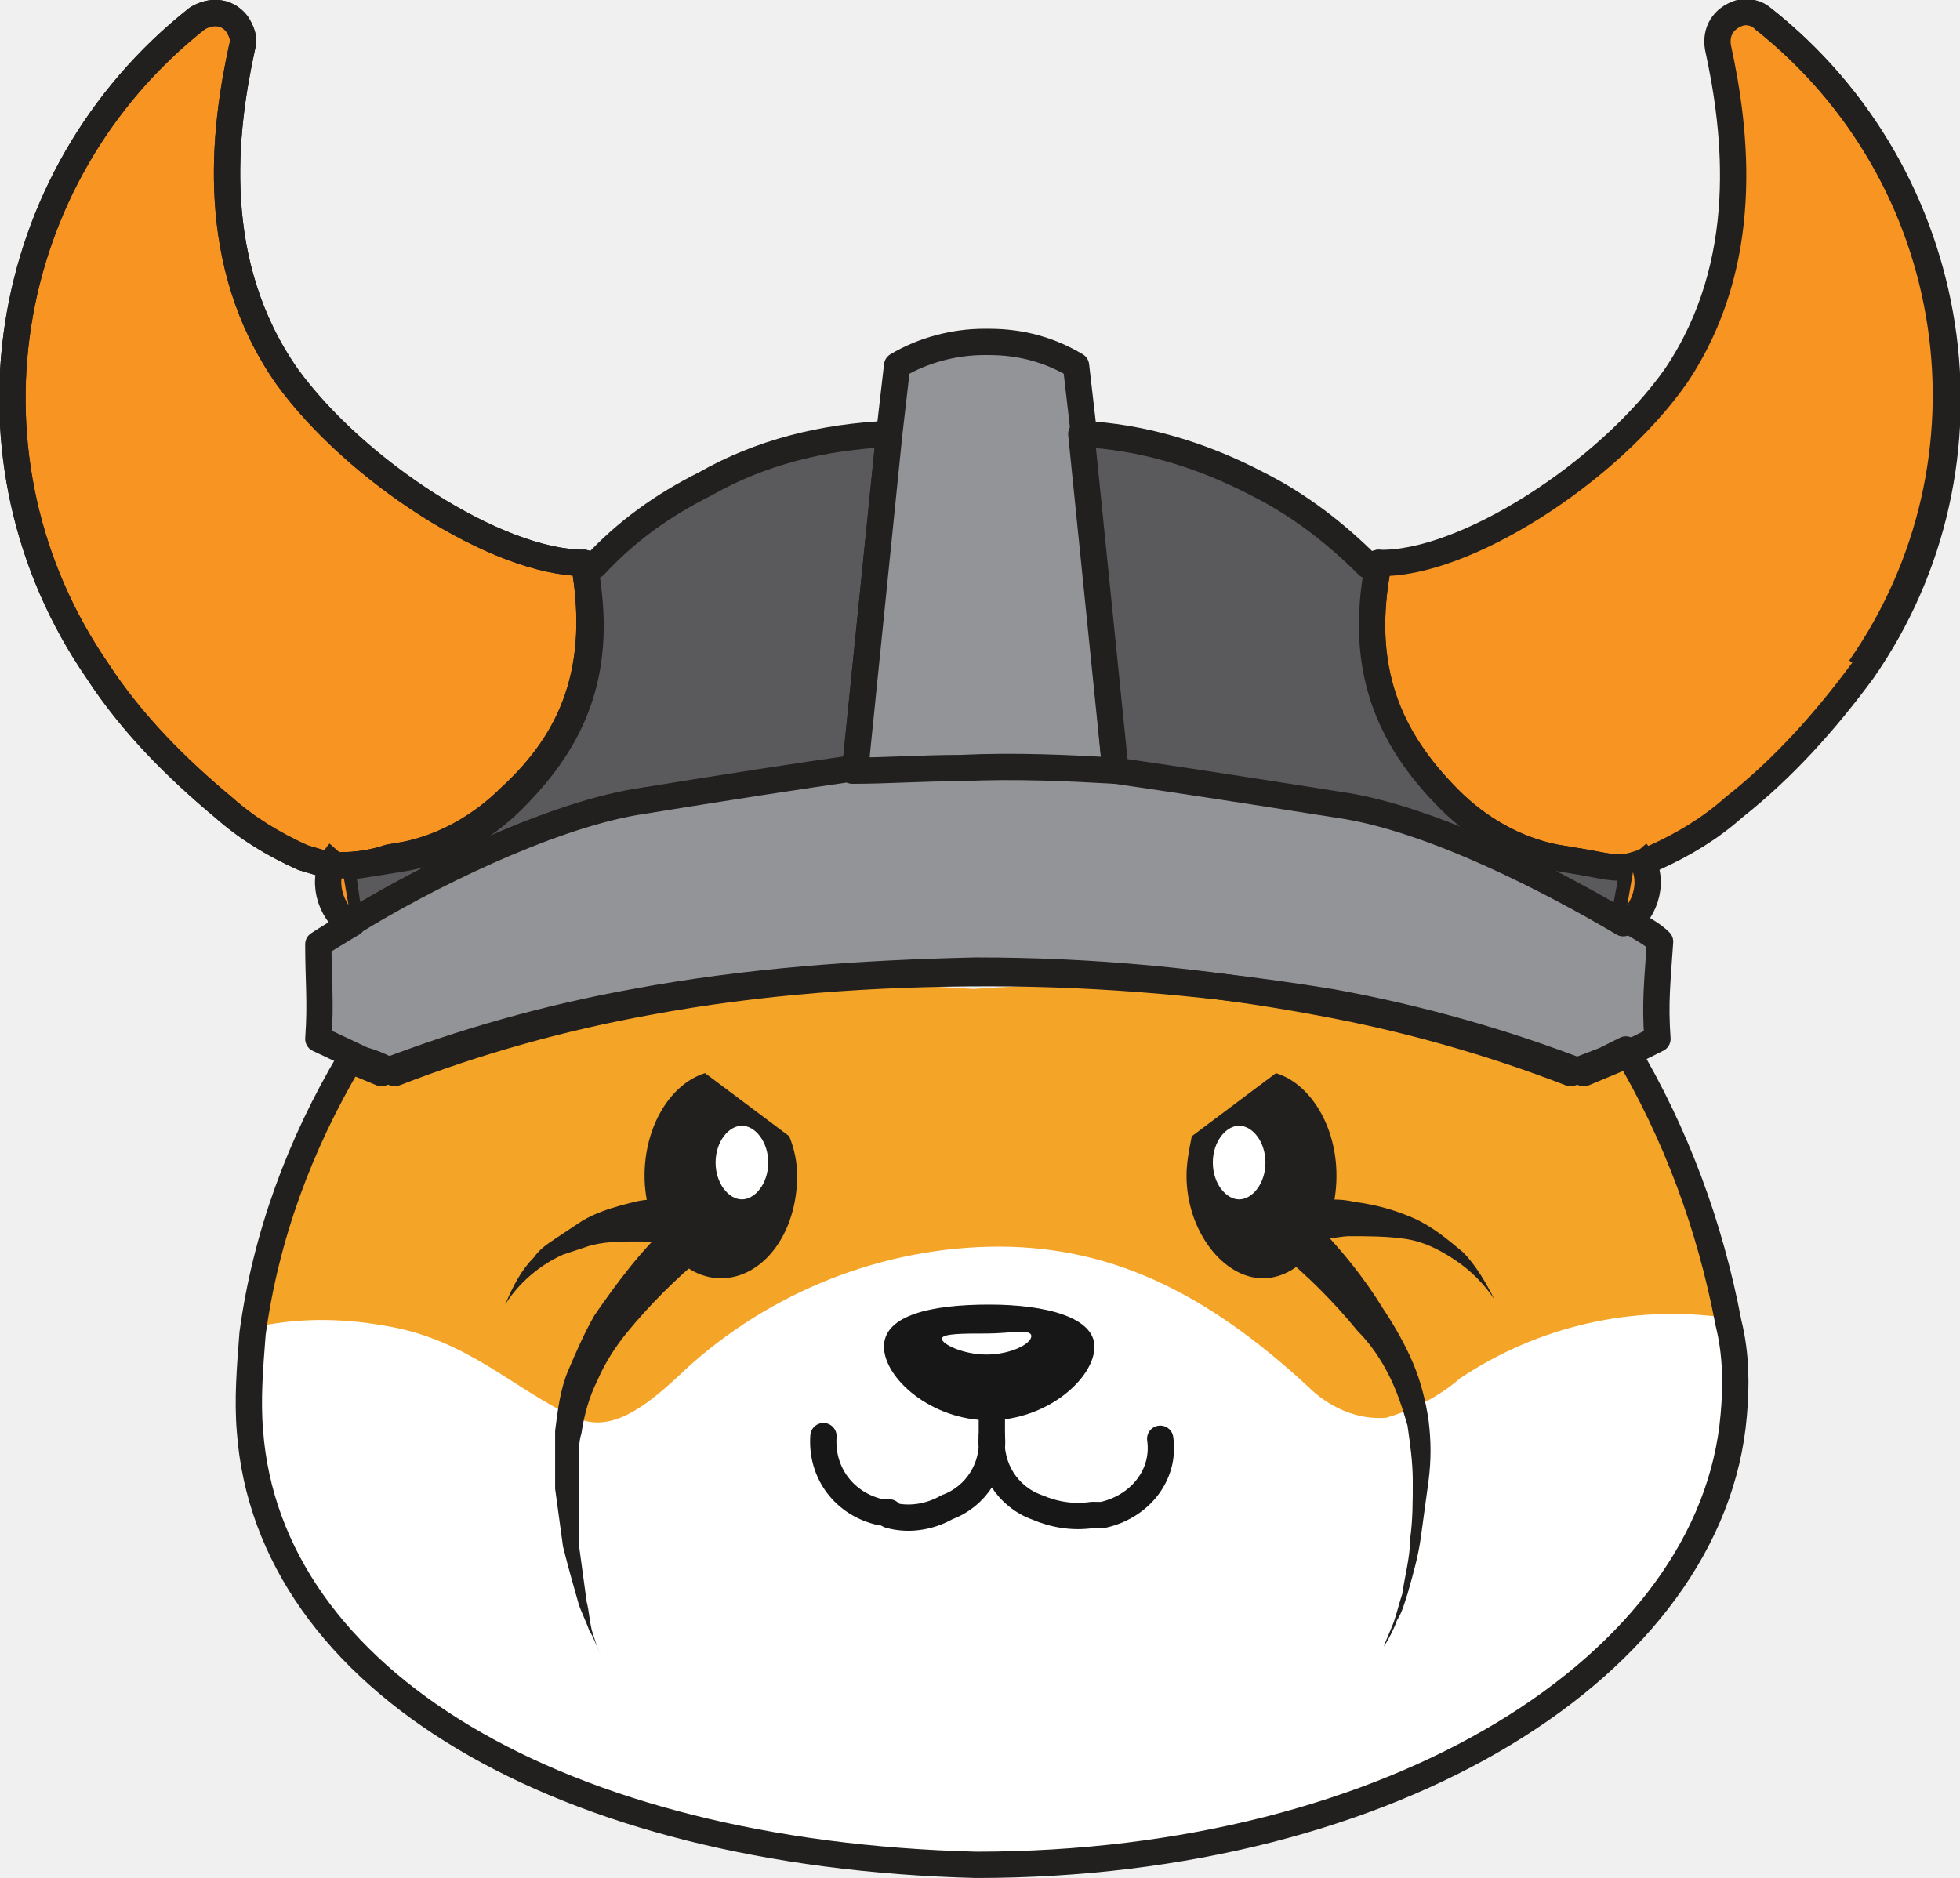
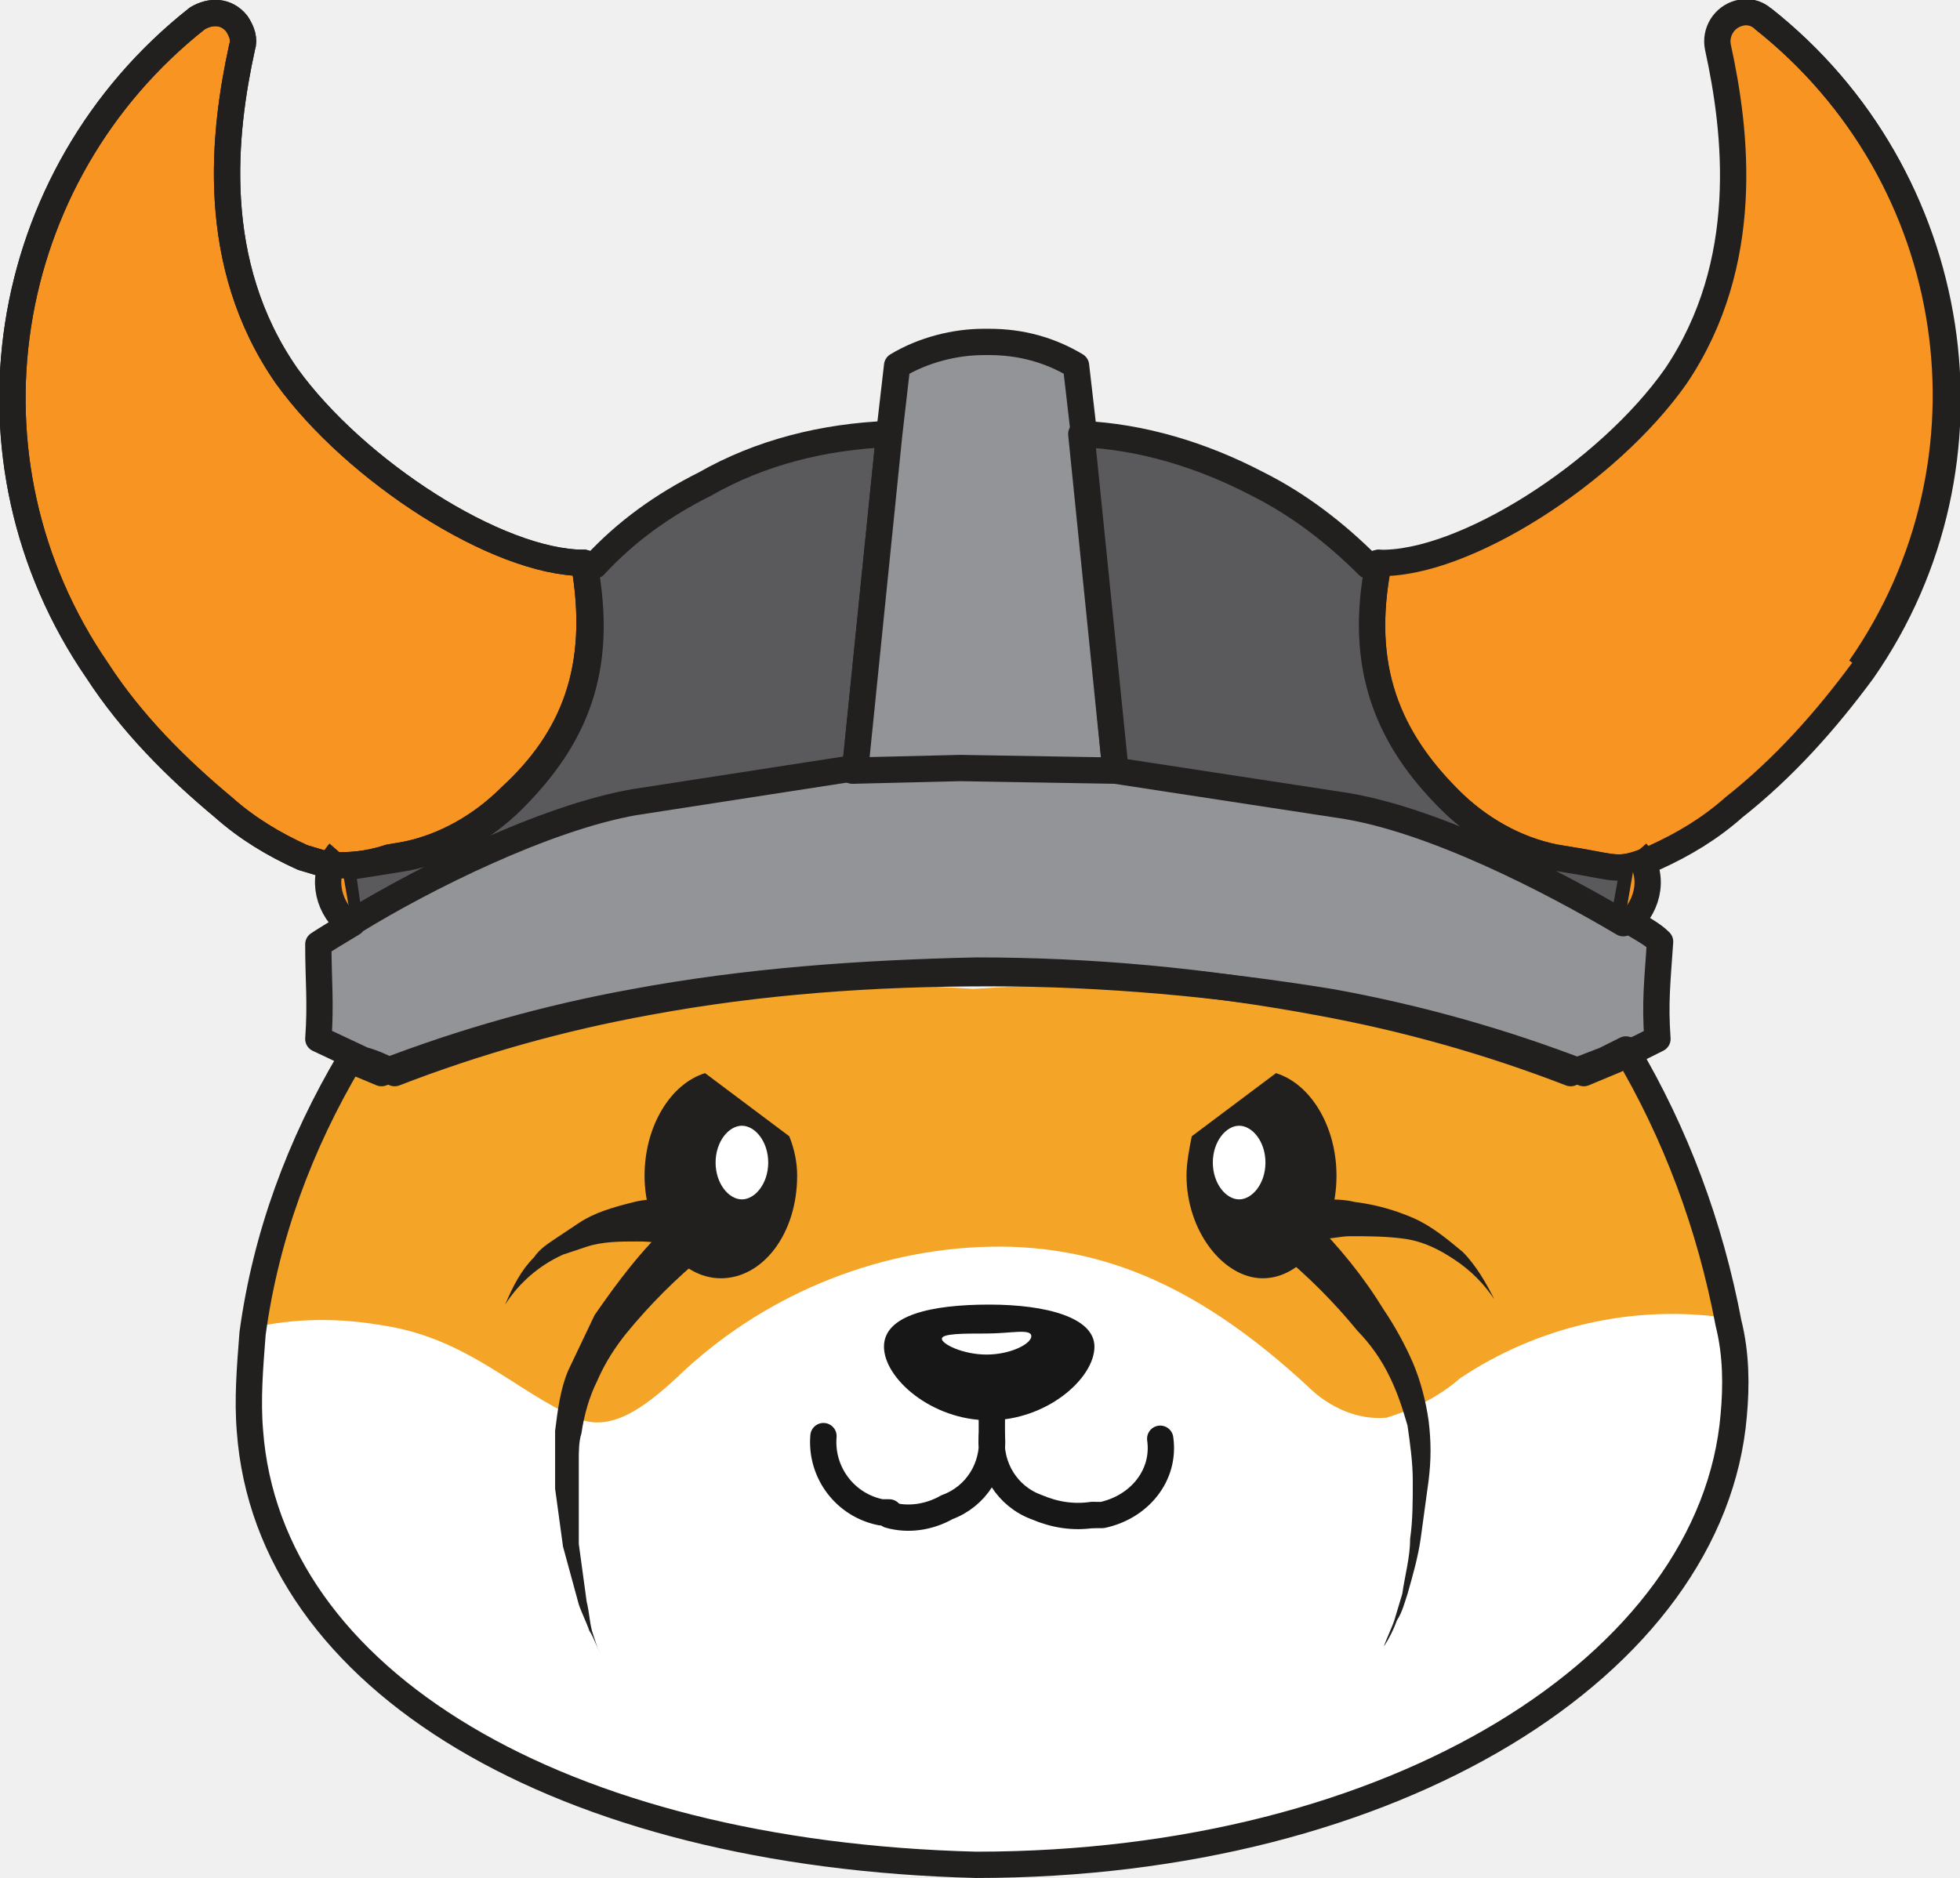
- <svg xmlns="http://www.w3.org/2000/svg" version="1.1" id="Layer_1" x="0px" y="0px" viewBox="0 0 74.5 71.4" style="enable-background:new 0 0 74.5 71.4;" xml:space="preserve">
-   <style type="text/css">
- 	.st0{fill:#F4A427;}
- 	.st1{fill:#FFFFFF;}
- 	.st2{fill:#F79422;}
- 	.st3{fill:none;stroke:#221F1F;stroke-linejoin:round;}
- 	.st4{fill:#5A595C;}
- 	.st5{fill:#929497;}
- 	.st6{fill:none;stroke:#221F1F;stroke-linecap:round;stroke-linejoin:round;}
- 	.st7{fill:none;stroke:#221F1F;stroke-miterlimit:10;}
- 	.st8{fill:none;stroke:#171717;stroke-linecap:round;stroke-linejoin:round;}
- 	.st9{fill:#171717;}
- 	.st10{fill:#221F1F;}
- </style>
-   <g id="Layer_2_00000096758436641758334450000017841725478599035553_">
-     <g id="Layer_4">
-       <path class="st0" d="M65.9,53.7c-0.8,9.5-12,17.5-28.8,17.1l0,0c-15.8-0.4-26.9-7-27.7-16.5c-0.1-1.2,0-2.4,0.1-3.7    c0.5-3.7,1.8-7.2,3.7-10.4l1.2,0.5c3.1-1.2,6.3-2.1,9.6-2.7c4.3-0.6,8.7-0.7,13-0.4l0,0c4.3-0.3,8.7-0.2,13,0.4    c3.3,0.6,6.5,1.5,9.6,2.7l1.2-0.5l0.8-0.4c1.9,3.2,3.2,6.7,3.9,10.4c0.2,1.1,0.3,2.3,0.2,3.4" />
-       <path class="st1" d="M65.9,53.7C65.1,63.1,54,70.8,37.1,70.7l0,0c-15.8-0.4-26.9-7-27.7-16.5c-0.1-1.2,0-2.4,0.1-3.7    c1.7-0.4,3.4-0.4,5.1-0.1c3.2,0.5,5,2.5,7.3,3.5c1.3,0.6,2.6-0.4,3.8-1.5c3.2-3.1,7.5-4.9,11.9-5c4.5-0.1,8.2,1.7,12.1,5.3    c0.8,0.8,1.9,1.3,3,1.2c1-0.3,2-0.8,2.8-1.5c3-2,6.6-2.8,10.1-2.3C65.9,51.4,66,52.5,65.9,53.7" />
-       <path class="st2" d="M19.4,30.3c-1.1,1.1-2.5,1.9-4,2.2l-0.6,0.1c-0.6,0.2-1.2,0.3-1.9,0.3c-0.1,0-0.3,0-0.4,0    c-0.3-0.1-0.7-0.2-1-0.3c-1.1-0.5-2.1-1.1-3-1.9c-1.8-1.5-3.5-3.2-4.8-5.2C-1.8,17.5-0.1,6.7,7.5,0.7C8,0.4,8.6,0.4,9,0.9    c0.2,0.3,0.3,0.6,0.2,0.9C8.5,5,7.9,10,10.9,14.3c2.6,3.6,8,7.1,11.3,7.1C22.9,25.4,21.8,28.1,19.4,30.3" />
-       <path class="st3" d="M19.4,30.3c-1.1,1.1-2.5,1.9-4,2.2l-0.6,0.1c-0.6,0.2-1.2,0.3-1.9,0.3c-0.1,0-0.3,0-0.4,0    c-0.3-0.1-0.7-0.2-1-0.3c-1.1-0.5-2.1-1.1-3-1.9c-1.8-1.5-3.5-3.2-4.8-5.2C-1.8,17.5-0.1,6.7,7.5,0.7C8,0.4,8.6,0.4,9,0.9    c0.2,0.3,0.3,0.6,0.2,0.9C8.5,5,7.9,10,10.9,14.3c2.6,3.6,8,7.1,11.3,7.1C22.9,25.4,21.8,28.1,19.4,30.3z" />
-       <path class="st4" d="M33.8,16.5l-1.3,12.8h-0.1c-2,0.3-4.7,0.7-8.4,1.3c-3.4,0.5-8,2.9-10.7,4.5L13,33c0.6-0.1,1.3-0.2,1.9-0.3    l0.6-0.1c1.5-0.3,2.9-1.1,4-2.2c2.3-2.3,3.5-4.9,2.7-9l0.4,0.1c1.2-1.3,2.6-2.3,4.2-3.1C28.9,17.2,31.3,16.6,33.8,16.5" />
-       <path class="st3" d="M33.8,16.5l-1.3,12.8h-0.1c-2,0.3-4.7,0.7-8.4,1.3c-3.4,0.5-8,2.9-10.7,4.5L13,33c0.6-0.1,1.3-0.2,1.9-0.3    l0.6-0.1c1.5-0.3,2.9-1.1,4-2.2c2.3-2.3,3.5-4.9,2.7-9l0.4,0.1c1.2-1.3,2.6-2.3,4.2-3.1C28.9,17.2,31.3,16.6,33.8,16.5z" />
-       <path class="st5" d="M63,39.5l-0.8,0.4l0,0l-0.8,0.4l-1.2,0.5c-3.1-1.2-6.3-2.1-9.6-2.7c-4.3-0.8-8.6-1.2-13-1.2l0,0    c-4.4,0-8.7,0.3-13,1.2c-3.3,0.6-6.5,1.5-9.6,2.7c-0.4-0.2-0.8-0.4-1.2-0.5l-1.7-0.8c0.1-1.4,0-2.2,0-3.6c0.3-0.2,0.8-0.5,1.3-0.8    c0,0,0.1-0.1,0.1-0.1c2.6-1.6,7.2-3.9,10.6-4.5c3.7-0.6,6.3-1,8.4-1.3c1.3-0.1,2.7-0.1,4.1-0.1c2.1,0,4,0,5.9,0.1    c2,0.3,4.7,0.7,8.5,1.3c3.5,0.5,8.1,2.9,10.8,4.5l0.1,0c0.5,0.3,0.9,0.5,1.2,0.8C63,37.3,62.9,38.1,63,39.5" />
-       <path class="st6" d="M63,39.5l-0.8,0.4l0,0l-0.8,0.4l-1.2,0.5c-3.1-1.2-6.3-2.1-9.6-2.7c-4.3-0.7-8.6-1.1-13-1.1l0,0    c-4.4,0-8.7,0.3-13,1.1c-3.3,0.6-6.5,1.5-9.6,2.7c-0.4-0.2-0.8-0.4-1.2-0.5l-1.7-0.8c0.1-1.4,0-2.2,0-3.6c0.3-0.2,0.8-0.5,1.3-0.8    c0,0,0.1-0.1,0.1-0.1c2.6-1.6,7.2-3.9,10.6-4.5c3.7-0.6,6.3-1,8.4-1.3c1.3-0.1,2.7-0.1,4.1-0.1c2.1,0,4,0,5.9,0.1    c2,0.3,4.7,0.7,8.5,1.3c3.5,0.5,8.1,2.9,10.8,4.5l0.1,0c0.5,0.3,0.9,0.5,1.2,0.8C63,37.3,62.9,38.1,63,39.5z" />
-       <path class="st5" d="M42.4,29.3c-1.8-0.1-3.8-0.2-5.9-0.1c-1.4,0-2.8,0.1-4.1,0.1h0.1l1.3-12.8l0.3-2.6c1-0.6,2.2-0.9,3.3-0.9h0.2    c1.2,0,2.3,0.3,3.3,0.9l0.3,2.6v0.1L42.4,29.3z" />
-       <path class="st6" d="M42.4,29.3c-1.8-0.1-3.8-0.2-5.9-0.1c-1.4,0-2.8,0.1-4.1,0.1h0.1l1.3-12.8l0.3-2.6c1-0.6,2.2-0.9,3.3-0.9h0.2    c1.2,0,2.3,0.3,3.3,0.9l0.3,2.6v0.1L42.4,29.3z" />
-       <line class="st6" x1="62.2" y1="39.9" x2="62.2" y2="39.9" />
-       <path class="st6" d="M65.9,53.8C65.1,63.3,53,70.9,37.1,70.9l0,0c-15.8-0.4-26.9-7-27.6-16.5c-0.1-1.2,0-2.4,0.1-3.7    c0.5-3.7,1.8-7.2,3.7-10.4l1.2,0.5c3.1-1.2,6.3-2.1,9.6-2.7c4.3-0.8,8.6-1.1,13-1.2l0,0c4.4,0,8.7,0.4,13,1.2    c3.3,0.6,6.5,1.5,9.6,2.7l1.3-0.5l0.8-0.4c1.9,3.2,3.2,6.7,3.9,10.4C66,51.5,66,52.7,65.9,53.8z" />
-       <path class="st2" d="M70.8,25.5c-1.4,1.9-3,3.7-4.9,5.2c-0.9,0.8-1.9,1.4-3,1.9l-0.5,0.2l-0.3,0.1c-0.7,0.2-1.1,0-2.4-0.2    l-0.6-0.1c-1.5-0.3-2.9-1.1-4-2.2c-2.3-2.3-3.5-4.9-2.7-9c3.2,0.1,8.7-3.4,11.3-7.1C66.6,10,66,5,65.3,1.8    c-0.1-0.6,0.2-1.1,0.8-1.3c0.3-0.1,0.7,0,0.9,0.2C74.6,6.7,76.3,17.6,70.8,25.5" />
-       <path class="st3" d="M70.8,25.5c-1.4,1.9-3,3.7-4.9,5.2c-0.9,0.8-1.9,1.4-3,1.9l-0.5,0.2l-0.3,0.1c-0.7,0.2-1.1,0-2.4-0.2    l-0.6-0.1c-1.5-0.3-2.9-1.1-4-2.2c-2.3-2.3-3.5-4.9-2.7-9c3.2,0.1,8.7-3.4,11.3-7.1C66.6,10,66,5,65.3,1.8    c-0.1-0.6,0.2-1.1,0.8-1.3c0.3-0.1,0.7,0,0.9,0.2C74.6,6.7,76.3,17.6,70.8,25.5z" />
-       <path class="st4" d="M62.1,32.9l-0.4,2.2c-2.7-1.6-7.3-4-10.8-4.5c-3.8-0.6-6.4-1-8.5-1.3l-1.3-12.8c2.3,0.1,4.6,0.8,6.7,1.9    c1.6,0.8,3,1.9,4.2,3.1l0.4-0.1c-0.8,4,0.4,6.7,2.7,9c1.1,1.1,2.5,1.9,4,2.2c0.1,0,0.5,0.2,0.6,0.2C60.5,33.1,61.3,33.1,62.1,32.9    " />
-       <path class="st3" d="M62.1,32.9l-0.4,2.2c-2.7-1.6-7.3-4-10.8-4.5c-3.8-0.6-6.4-1-8.5-1.3l-1.3-12.8c2.3,0.1,4.6,0.8,6.7,1.9    c1.6,0.8,3,1.9,4.2,3.1l0.4-0.1c-0.8,4,0.4,6.7,2.7,9c1.1,1.1,2.5,1.9,4,2.2l0.6,0.1C61,32.9,61.4,33.1,62.1,32.9z" />
-       <path class="st3" d="M41.1,16.5h-0.4" />
-       <path class="st2" d="M62.2,32.4c0.7,0.8,0.5,2-0.3,2.7c-0.1,0.1-0.1,0.1-0.2,0.2" />
-       <path class="st7" d="M62.2,32.4c0.7,0.8,0.5,2-0.3,2.7c-0.1,0.1-0.1,0.1-0.2,0.2" />
-       <path class="st2" d="M12.9,32.4c-0.7,0.8-0.5,2,0.3,2.7c0.1,0.1,0.1,0.1,0.2,0.2" />
-       <path class="st7" d="M12.9,32.4c-0.7,0.8-0.5,2,0.3,2.7c0.1,0.1,0.1,0.1,0.2,0.2" />
-       <path class="st8" d="M33.8,57.6c0.7,0.2,1.5,0.1,2.2-0.3c1.1-0.4,1.8-1.5,1.7-2.7c-0.1,1.2,0.6,2.3,1.7,2.7    c0.7,0.3,1.4,0.4,2.1,0.3" />
-       <path class="st9" d="M41.6,51.2c0,1.2-1.8,2.8-4,2.8s-4-1.6-4-2.8s1.8-1.6,4-1.6S41.6,50.1,41.6,51.2" />
-       <path class="st1" d="M39.2,50.8c0,0.3-0.8,0.7-1.7,0.7s-1.7-0.4-1.7-0.6s0.8-0.2,1.7-0.2S39.2,50.5,39.2,50.8" />
-       <path class="st8" d="M31.3,54.6c-0.1,1.4,0.8,2.6,2.2,2.9h0.3" />
-       <path class="st8" d="M37.7,53.2c0,0.5,0,0.9,0,1.4" />
-       <path class="st8" d="M41.6,57.6h0.3c1.4-0.3,2.4-1.5,2.2-2.9" />
-       <path class="st3" d="M67,0.7c7.6,6,9.2,16.8,3.7,24.7" />
-       <path class="st3" d="M19.4,30.3c-1.1,1.1-2.5,1.9-4,2.2l-0.6,0.1c-0.6,0.2-1.2,0.3-1.9,0.3c-0.1,0-0.3,0-0.4,0    c-0.3-0.1-0.7-0.2-1-0.3c-1.1-0.5-2.1-1.1-3-1.9c-1.8-1.5-3.5-3.2-4.8-5.2C-1.8,17.5-0.1,6.7,7.5,0.7C8,0.4,8.6,0.4,9,0.9    c0.2,0.3,0.3,0.6,0.2,0.9C8.5,5,7.9,10,10.9,14.3c2.6,3.6,8,7.1,11.3,7.1C22.9,25.4,21.8,28.1,19.4,30.3z" />
-       <path class="st10" d="M30.3,44.7c0,2.2-1.3,3.9-2.9,3.9s-2.9-1.8-2.9-3.9c0-1.9,1-3.5,2.3-3.9l3.2,2.4    C30.2,43.7,30.3,44.2,30.3,44.7z" />
-       <path class="st1" d="M29.2,44.2c0,0.8-0.5,1.4-1,1.4s-1-0.6-1-1.4s0.5-1.4,1-1.4S29.2,43.4,29.2,44.2" />
-       <path class="st10" d="M26.8,47.7c-1.1,0.9-2.1,1.9-3,3c-0.4,0.5-0.8,1.1-1.1,1.8c-0.3,0.6-0.5,1.3-0.6,2c-0.1,0.3-0.1,0.7-0.1,1    l0,0.5v0.5c0,0.7,0,1.4,0,2.2c0.1,0.7,0.2,1.5,0.3,2.2c0.1,0.4,0.1,0.7,0.2,1.1c0.1,0.3,0.2,0.7,0.4,1c-0.2-0.3-0.3-0.7-0.5-1    c-0.1-0.3-0.3-0.7-0.4-1c-0.2-0.7-0.4-1.4-0.6-2.2c-0.1-0.7-0.2-1.5-0.3-2.2l0-0.5v-0.6c0-0.4,0-0.8,0-1.1    c0.1-0.8,0.2-1.6,0.5-2.3c0.3-0.7,0.6-1.4,1-2.1c0.9-1.3,1.8-2.5,2.9-3.5c0.4-0.3,0.9-0.3,1.3,0C27.1,46.7,27.2,47.3,26.8,47.7    L26.8,47.7L26.8,47.7z" />
-       <path class="st10" d="M26.1,47.4c-0.1,0-0.1,0-0.2,0h-0.1h-0.2l-0.5-0.1c-0.3-0.1-0.6-0.1-0.9-0.1c-0.6,0-1.3,0-1.9,0.2    c-0.3,0.1-0.6,0.2-0.9,0.3c-0.9,0.4-1.7,1.1-2.2,1.9c0.3-0.7,0.6-1.3,1.1-1.8c0.2-0.3,0.5-0.5,0.8-0.7c0.3-0.2,0.6-0.4,0.9-0.6    c0.6-0.4,1.3-0.6,2.1-0.8c0.4-0.1,0.7-0.1,1.1-0.1c0.2,0,0.4,0,0.6,0h0.4c0,0,0.1,0,0,0c0.5,0,0.9,0.4,1,0.9S26.7,47.4,26.1,47.4    C26.2,47.4,26.1,47.4,26.1,47.4" />
-       <path class="st10" d="M50.8,44.7c0,2.2-1.3,3.9-2.8,3.9s-2.9-1.8-2.9-3.9c0-0.5,0.1-1,0.2-1.5l3.2-2.4    C49.8,41.2,50.8,42.8,50.8,44.7z" />
-       <path class="st1" d="M46.1,44.2c0,0.8,0.5,1.4,1,1.4s1-0.6,1-1.4s-0.5-1.4-1-1.4S46.1,43.4,46.1,44.2" />
-       <path class="st10" d="M49.8,46.3c1.1,1.1,2,2.2,2.8,3.5c0.4,0.6,0.8,1.3,1.1,2c0.3,0.7,0.5,1.5,0.6,2.2c0.1,0.8,0.1,1.5,0,2.3    c-0.1,0.7-0.2,1.5-0.3,2.2c-0.1,0.7-0.3,1.4-0.5,2.1c-0.1,0.3-0.2,0.7-0.4,1c-0.1,0.3-0.3,0.7-0.5,1c0.1-0.3,0.3-0.7,0.4-1    c0.1-0.3,0.2-0.7,0.3-1c0.1-0.7,0.3-1.4,0.3-2.1c0.1-0.7,0.1-1.4,0.1-2.2c0-0.7-0.1-1.4-0.2-2.1c-0.2-0.7-0.4-1.3-0.7-1.9    c-0.3-0.6-0.7-1.2-1.2-1.7c-0.9-1.1-1.9-2.1-3-3l0,0c-0.4-0.4-0.4-0.9,0-1.3c0.3-0.3,0.8-0.4,1.2-0.1L49.8,46.3" />
-       <path class="st10" d="M49.2,45.6L49.2,45.6h0.5c0.2,0,0.4,0,0.6,0c0.4,0,0.8,0,1.2,0.1c0.8,0.1,1.5,0.3,2.2,0.6    c0.7,0.3,1.3,0.8,1.9,1.3c0.5,0.5,0.9,1.2,1.2,1.8c-0.4-0.6-0.9-1.1-1.5-1.5c-0.6-0.4-1.2-0.7-1.9-0.8C52.7,47,52,47,51.3,47    c-0.3,0-0.7,0.1-1,0.1l-0.5,0.1h-0.2h-0.1h-0.1h-0.1c-0.5,0.1-1-0.3-1-0.8c-0.1-0.5,0.3-1,0.8-1c0.1,0,0.1,0,0.2,0" />
+ <svg xmlns="http://www.w3.org/2000/svg" xmlns:xlink="http://www.w3.org/1999/xlink" viewBox="0 0 74.5 71.4">
+   <style>.H{fill:none}.I{stroke:#221f1f}.J{stroke-linejoin:round}.K{fill:#f79422}.L{stroke-linecap:round}.M{fill:#221f1f}.N{stroke-miterlimit:10}</style>
+   <path d="M65.9 53.7c-.8 9.5-12 17.5-28.8 17.1h0c-15.8-.4-26.9-7-27.7-16.5-.1-1.2 0-2.4.1-3.7.5-3.7 1.8-7.2 3.7-10.4l1.2.5c3.1-1.2 6.3-2.1 9.6-2.7 4.3-.6 8.7-.7 13-.4h0c4.3-.3 8.7-.2 13 .4 3.3.6 6.5 1.5 9.6 2.7l1.2-.5.8-.4c1.9 3.2 3.2 6.7 3.9 10.4.2 1.1.3 2.3.2 3.4" fill="#f4a427" />
+   <path d="M65.9 53.7c-.8 9.4-11.9 17.1-28.8 17h0c-15.8-.4-26.9-7-27.7-16.5-.1-1.2 0-2.4.1-3.7 1.7-.4 3.4-.4 5.1-.1 3.2.5 5 2.5 7.3 3.5 1.3.6 2.6-.4 3.8-1.5 3.2-3.1 7.5-4.9 11.9-5 4.5-.1 8.2 1.7 12.1 5.3.8.8 1.9 1.3 3 1.2 1-.3 2-.8 2.8-1.5a14.51 14.51 0 0 1 10.1-2.3c.3 1.3.4 2.4.3 3.6" fill="#fff" />
+   <path d="M19.4 30.3c-1.1 1.1-2.5 1.9-4 2.2l-.6.1c-.6.2-1.2.3-1.9.3h-.4l-1-.3c-1.1-.5-2.1-1.1-3-1.9-1.8-1.5-3.5-3.2-4.8-5.2C-1.8 17.5-.1 6.7 7.5.7 8 .4 8.6.4 9 .9c.2.3.3.6.2.9C8.5 5 7.9 10 10.9 14.3c2.6 3.6 8 7.1 11.3 7.1.7 4-.4 6.7-2.8 8.9" class="K" />
+   <use xlink:href="#A" class="H I J" />
+   <path d="M33.8 16.5l-1.3 12.8h-.1L24 30.6c-3.4.5-8 2.9-10.7 4.5L13 33l1.9-.3.6-.1c1.5-.3 2.9-1.1 4-2.2 2.3-2.3 3.5-4.9 2.7-9l.4.1c1.2-1.3 2.6-2.3 4.2-3.1 2.1-1.2 4.5-1.8 7-1.9" fill="#5a595c" />
+   <path d="M33.8 16.5l-1.3 12.8h-.1L24 30.6c-3.4.5-8 2.9-10.7 4.5L13 33l1.9-.3.6-.1c1.5-.3 2.9-1.1 4-2.2 2.3-2.3 3.5-4.9 2.7-9l.4.1c1.2-1.3 2.6-2.3 4.2-3.1 2.1-1.2 4.5-1.8 7-1.9z" class="H I J" />
+   <path d="M63 39.5l-.8.4h0l-.8.4-1.2.5c-3.1-1.2-6.3-2.1-9.6-2.7-4.3-.8-8.6-1.2-13-1.2h0c-4.4 0-8.7.3-13 1.2-3.3.6-6.5 1.5-9.6 2.7-.4-.2-.8-.4-1.2-.5l-1.7-.8c.1-1.4 0-2.2 0-3.6.3-.2.8-.5 1.3-.8l.1-.1c2.6-1.6 7.2-3.9 10.6-4.5l8.4-1.3c1.3-.1 2.7-.1 4.1-.1 2.1 0 4 0 5.9.1l8.5 1.3c3.5.5 8.1 2.9 10.8 4.5h.1c.5.3.9.5 1.2.8-.1 1.5-.2 2.3-.1 3.7" fill="#929497" />
+   <path d="M63 39.5l-.8.4h0l-.8.4-1.2.5c-3.1-1.2-6.3-2.1-9.6-2.7-4.3-.7-8.6-1.1-13-1.1h0c-4.4 0-8.7.3-13 1.1-3.3.6-6.5 1.5-9.6 2.7-.4-.2-.8-.4-1.2-.5l-1.7-.8c.1-1.4 0-2.2 0-3.6.3-.2.8-.5 1.3-.8l.1-.1c2.6-1.6 7.2-3.9 10.6-4.5l8.4-1.3c1.3-.1 2.7-.1 4.1-.1 2.1 0 4 0 5.9.1l8.5 1.3c3.5.5 8.1 2.9 10.8 4.5h.1c.5.3.9.5 1.2.8-.1 1.5-.2 2.3-.1 3.7z" class="H I J" />
+   <use xlink:href="#B" fill="#929497" />
+   <g class="H I J">
+     <use xlink:href="#B" />
+     <path d="M62.2 39.9h0" class="L" />
+     <path d="M65.9 53.8c-.8 9.5-12.9 17.1-28.8 17.1h0c-15.8-.4-26.9-7-27.6-16.5-.1-1.2 0-2.4.1-3.7.5-3.7 1.8-7.2 3.7-10.4l1.2.5c3.1-1.2 6.3-2.1 9.6-2.7 4.3-.8 8.6-1.1 13-1.2h0c4.4 0 8.7.4 13 1.2 3.3.6 6.5 1.5 9.6 2.7l1.3-.5.8-.4c1.9 3.2 3.2 6.7 3.9 10.4.3 1.2.3 2.4.2 3.5z" />
+   </g>
+   <path d="M70.8 25.5c-1.4 1.9-3 3.7-4.9 5.2-.9.8-1.9 1.4-3 1.9l-.5.2-.3.1c-.7.2-1.1 0-2.4-.2l-.6-.1c-1.5-.3-2.9-1.1-4-2.2-2.3-2.3-3.5-4.9-2.7-9 3.2.1 8.7-3.4 11.3-7.1C66.6 10 66 5 65.3 1.8a1.11 1.11 0 0 1 .8-1.3.96.96 0 0 1 .9.2c7.6 6 9.3 16.9 3.8 24.8" class="K" />
+   <path d="M70.8 25.5c-1.4 1.9-3 3.7-4.9 5.2-.9.8-1.9 1.4-3 1.9l-.5.2-.3.1c-.7.2-1.1 0-2.4-.2l-.6-.1c-1.5-.3-2.9-1.1-4-2.2-2.3-2.3-3.5-4.9-2.7-9 3.2.1 8.7-3.4 11.3-7.1C66.6 10 66 5 65.3 1.8a1.11 1.11 0 0 1 .8-1.3.96.96 0 0 1 .9.2c7.6 6 9.3 16.9 3.8 24.8z" class="H I J" />
+   <path d="M62.1 32.9l-.4 2.2c-2.7-1.6-7.3-4-10.8-4.5l-8.5-1.3-1.3-12.8c2.3.1 4.6.8 6.7 1.9 1.6.8 3 1.9 4.2 3.1l.4-.1c-.8 4 .4 6.7 2.7 9 1.1 1.1 2.5 1.9 4 2.2.1 0 .5.2.6.2.8.3 1.6.3 2.4.1" fill="#5a595c" />
+   <g class="H I J">
+     <path d="M62.1 32.9l-.4 2.2c-2.7-1.6-7.3-4-10.8-4.5l-8.5-1.3-1.3-12.8c2.3.1 4.6.8 6.7 1.9 1.6.8 3 1.9 4.2 3.1l.4-.1c-.8 4 .4 6.7 2.7 9 1.1 1.1 2.5 1.9 4 2.2l.6.1c1.3.2 1.7.4 2.4.2z" />
+     <path d="M41.1 16.5h-.4" />
+   </g>
+   <path d="M62.2 32.4c.7.8.5 2-.3 2.7l-.2.2" class="K" />
+   <path d="M62.2 32.4c.7.8.5 2-.3 2.7l-.2.2" class="H I N" />
+   <path d="M12.9 32.4c-.7.8-.5 2 .3 2.7l.2.2" class="K" />
+   <g class="H">
+     <path d="M12.9 32.4c-.7.8-.5 2 .3 2.7l.2.2" class="I N" />
+     <path d="M33.8 57.6c.7.2 1.5.1 2.2-.3 1.1-.4 1.8-1.5 1.7-2.7-.1 1.2.6 2.3 1.7 2.7.7.3 1.4.4 2.1.3" stroke="#171717" class="J L" />
+   </g>
+   <path d="M41.6 51.2c0 1.2-1.8 2.8-4 2.8s-4-1.6-4-2.8 1.8-1.6 4-1.6 4 .5 4 1.6" fill="#171717" />
+   <path d="M39.2 50.8c0 .3-.8.7-1.7.7s-1.7-.4-1.7-.6.8-.2 1.7-.2 1.7-.2 1.7.1" fill="#fff" />
+   <g class="H J">
+     <path d="M31.3 54.6a2.72 2.72 0 0 0 2.2 2.9h.3m3.9-4.3v1.4m3.9 3h.3c1.4-.3 2.4-1.5 2.2-2.9" stroke="#171717" class="L" />
+     <g class="I">
+       <path d="M67 .7c7.6 6 9.2 16.8 3.7 24.7" />
+       <use xlink:href="#A" />
    </g>
  </g>
+   <path d="M30.3 44.7c0 2.2-1.3 3.9-2.9 3.9s-2.9-1.8-2.9-3.9c0-1.9 1-3.5 2.3-3.9l3.2 2.4c.2.5.3 1 .3 1.5z" class="M" />
+   <path d="M29.2 44.2c0 .8-.5 1.4-1 1.4s-1-.6-1-1.4.5-1.4 1-1.4 1 .6 1 1.4" fill="#fff" />
+   <g class="M">
+     <path d="M26.8 47.7c-1.1.9-2.1 1.9-3 3-.4.5-.8 1.1-1.1 1.8-.3.6-.5 1.3-.6 2-.1.3-.1.7-.1 1v.5.5 2.2l.3 2.2c.1.4.1.7.2 1.1.1.3.2.7.4 1-.2-.3-.3-.7-.5-1-.1-.3-.3-.7-.4-1l-.6-2.2-.3-2.2v-.5-.6-1.1c.1-.8.2-1.6.5-2.3l1-2.1c.9-1.3 1.8-2.5 2.9-3.5a1.05 1.05 0 0 1 1.3 0c.3.2.4.8 0 1.2h0 0z" />
+     <path d="M26.1 47.4h-.2-.1-.2l-.5-.1c-.3-.1-.6-.1-.9-.1-.6 0-1.3 0-1.9.2l-.9.3a5.1 5.1 0 0 0-2.2 1.9c.3-.7.6-1.3 1.1-1.8.2-.3.5-.5.8-.7l.9-.6c.6-.4 1.3-.6 2.1-.8.4-.1.7-.1 1.1-.1h.6.4 0c.5 0 .9.4 1 .9s-.5.9-1.1.9h0m24.7-2.7c0 2.2-1.3 3.9-2.8 3.9s-2.9-1.8-2.9-3.9c0-.5.1-1 .2-1.5l3.2-2.4c1.3.4 2.3 2 2.3 3.9z" />
+   </g>
+   <path d="M46.1 44.2c0 .8.5 1.4 1 1.4s1-.6 1-1.4-.5-1.4-1-1.4-1 .6-1 1.4" fill="#fff" />
+   <g class="M">
+     <path d="M49.8 46.3c1.1 1.1 2 2.2 2.8 3.5a12.81 12.81 0 0 1 1.1 2c.3.7.5 1.5.6 2.2.1.8.1 1.5 0 2.3l-.3 2.2c-.1.7-.3 1.4-.5 2.1-.1.3-.2.7-.4 1a4.67 4.67 0 0 1-.5 1c.1-.3.3-.7.4-1l.3-1c.1-.7.3-1.4.3-2.1.1-.7.1-1.4.1-2.2 0-.7-.1-1.4-.2-2.1-.2-.7-.4-1.3-.7-1.9a6.57 6.57 0 0 0-1.2-1.7c-.9-1.1-1.9-2.1-3-3h0a.85.85 0 0 1 0-1.3c.3-.3.8-.4 1.2-.1v.1" />
+     <path d="M49.2 45.6h0 .5.6c.4 0 .8 0 1.2.1.8.1 1.5.3 2.2.6s1.3.8 1.9 1.3c.5.5.9 1.2 1.2 1.8-.4-.6-.9-1.1-1.5-1.5s-1.2-.7-1.9-.8-1.4-.1-2.1-.1c-.3 0-.7.1-1 .1l-.5.1h-.2-.1-.1-.1c-.5.1-1-.3-1-.8-.1-.5.3-1 .8-1h.2" />
+   </g>
+   <defs>
+     <path id="A" d="M19.4 30.3c-1.1 1.1-2.5 1.9-4 2.2l-.6.1c-.6.2-1.2.3-1.9.3h-.4l-1-.3c-1.1-.5-2.1-1.1-3-1.9-1.8-1.5-3.5-3.2-4.8-5.2C-1.8 17.5-.1 6.7 7.5.7 8 .4 8.6.4 9 .9c.2.3.3.6.2.9C8.5 5 7.9 10 10.9 14.3c2.6 3.6 8 7.1 11.3 7.1.7 4-.4 6.7-2.8 8.9z" />
+     <path id="B" d="M42.4 29.3l-5.9-.1-4.1.1h.1l1.3-12.8.3-2.6c1-.6 2.2-.9 3.3-.9h.2c1.2 0 2.3.3 3.3.9l.3 2.6v.1l1.2 12.7z" />
+   </defs>
</svg>
